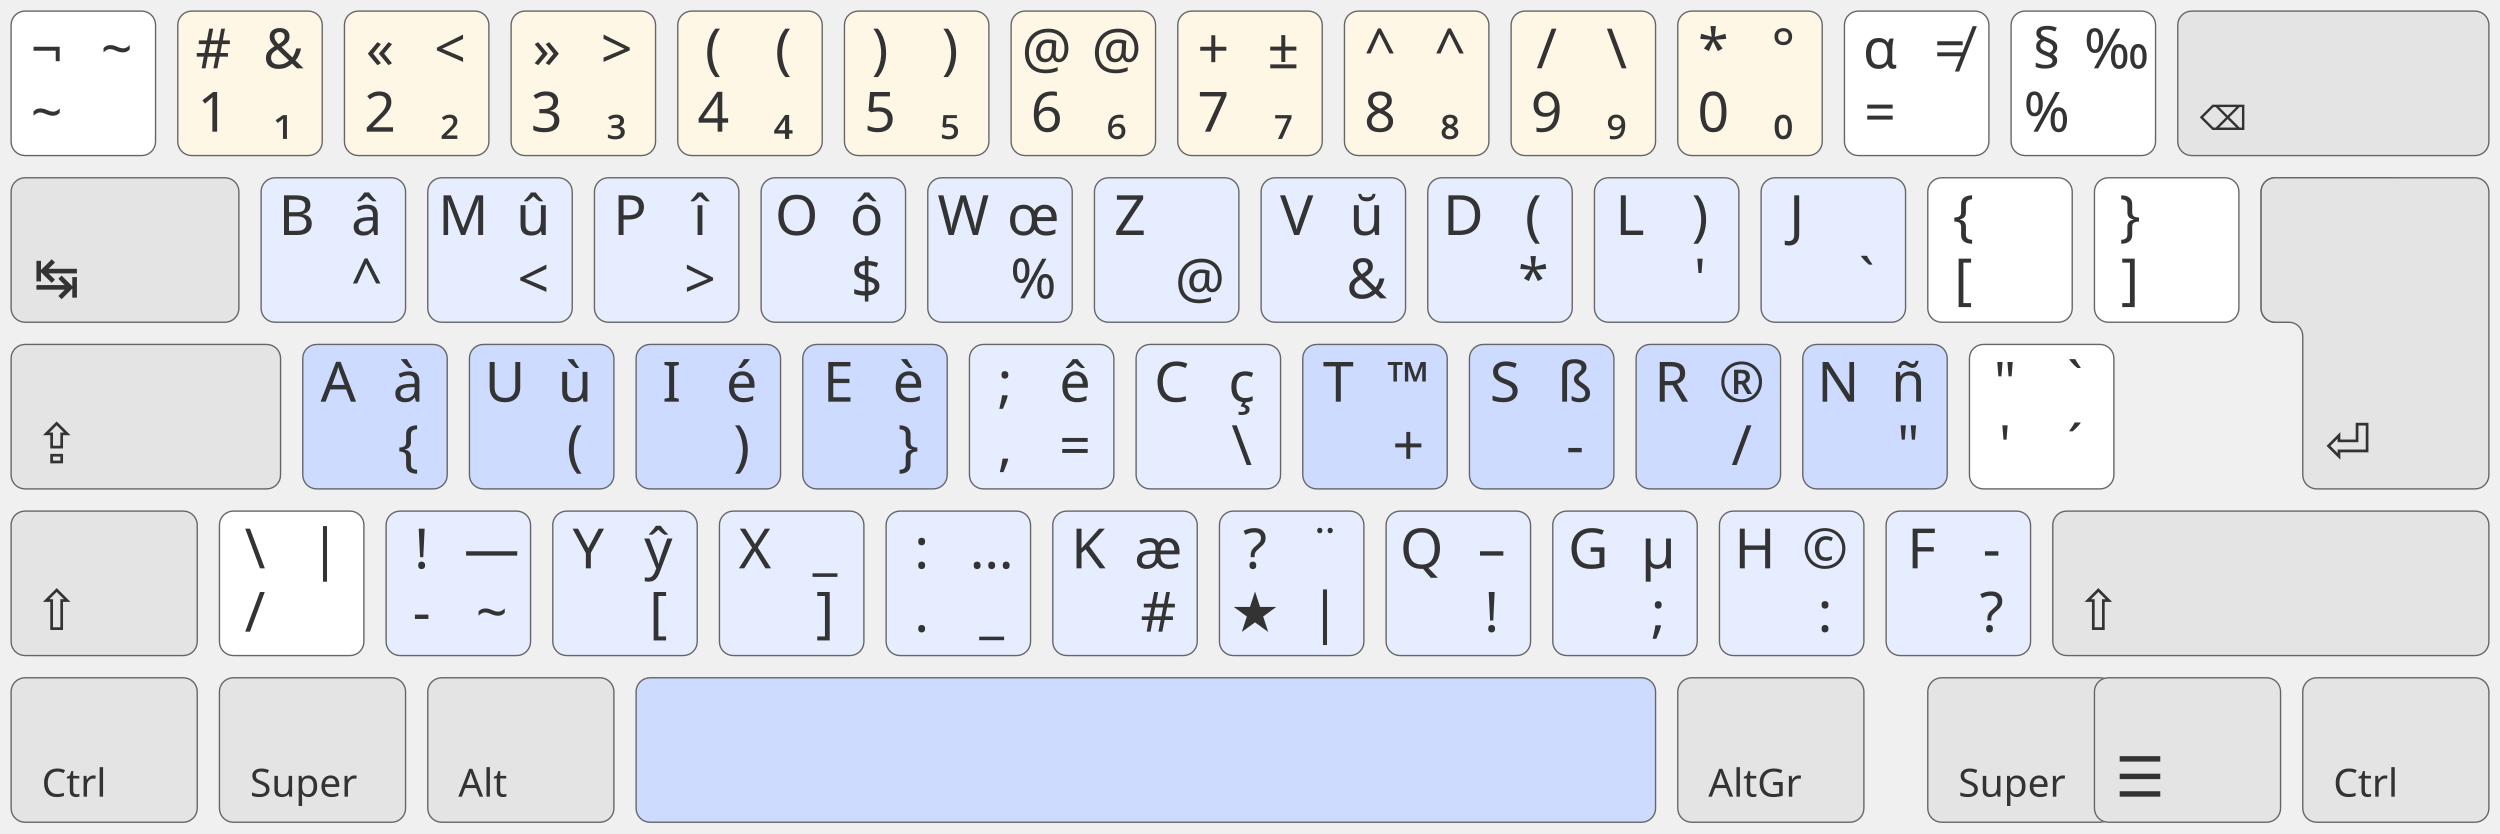
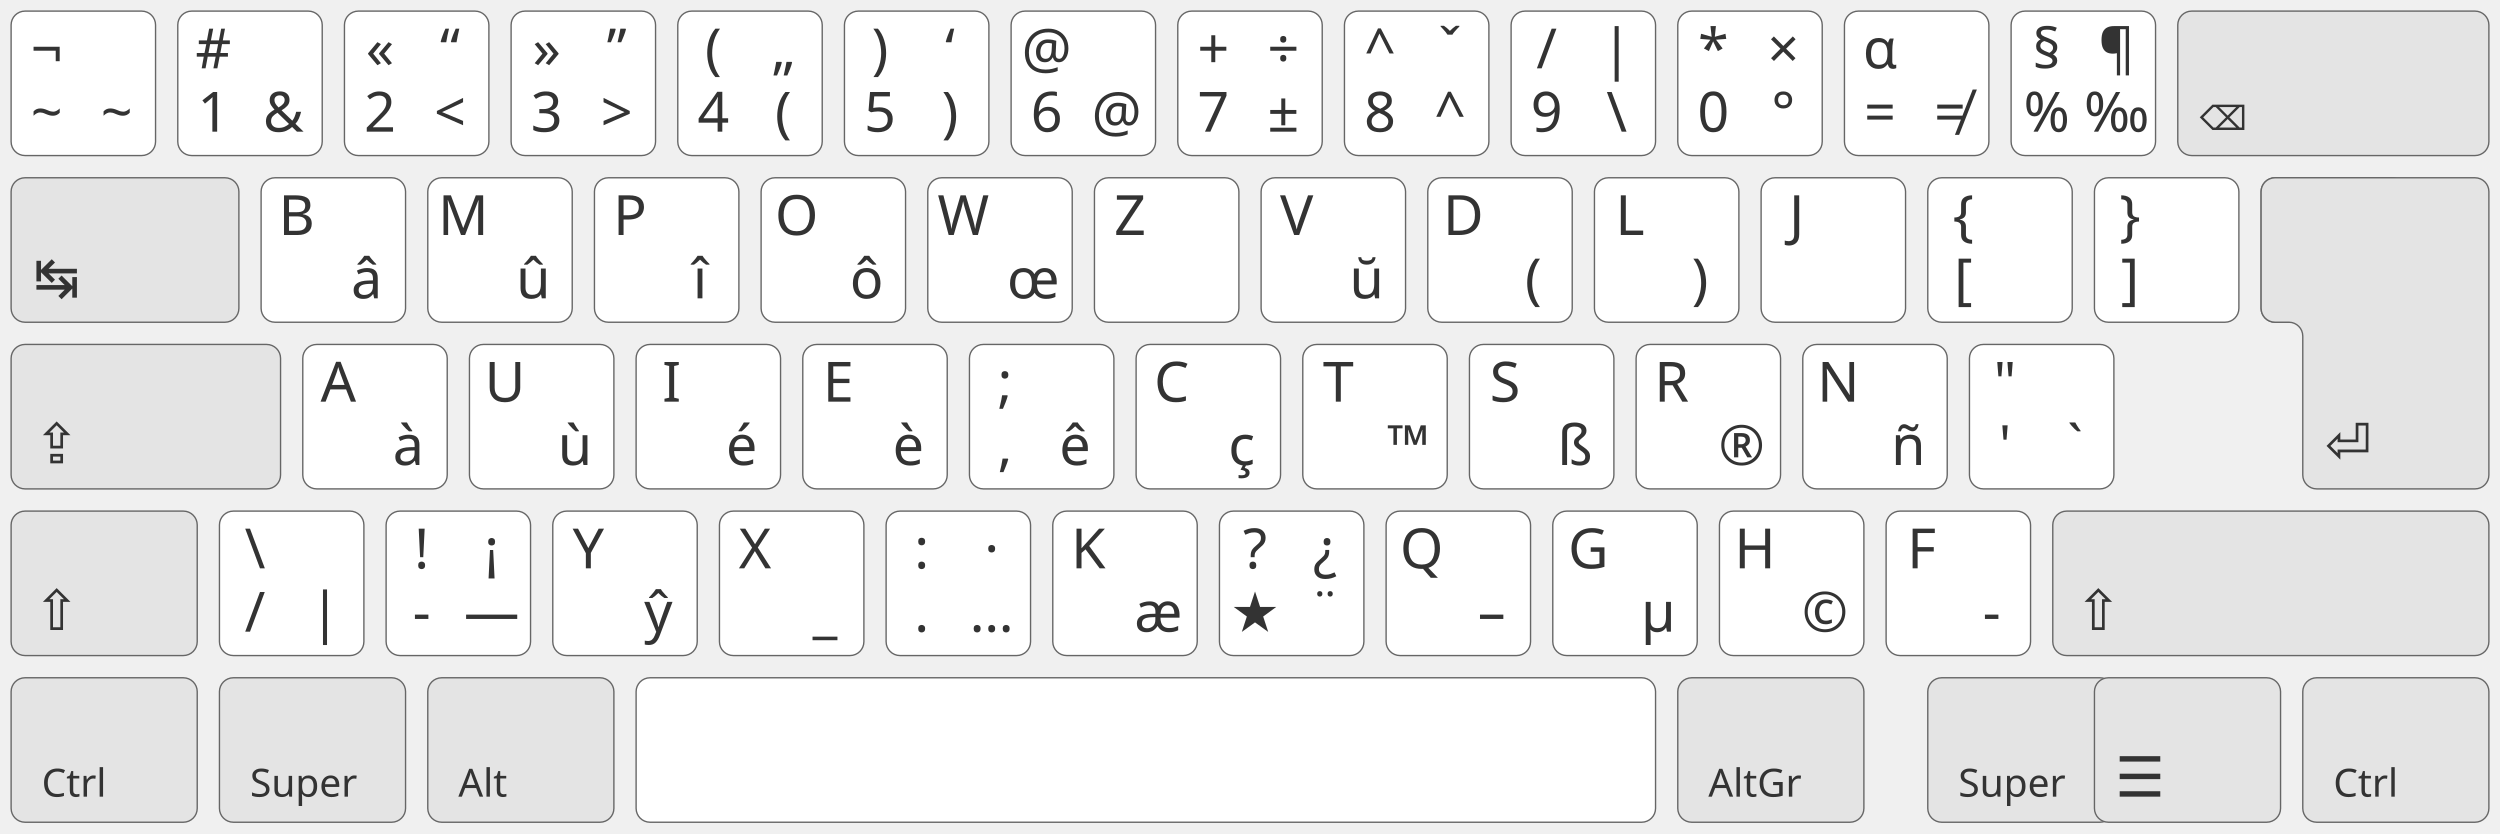
- <svg xmlns="http://www.w3.org/2000/svg" class="iso intlBackslash base mixed" platform="gnu" theme="reach" viewBox="0 0 900 300">
+ <svg xmlns="http://www.w3.org/2000/svg" platform="gnu" viewBox="0 0 900 300" class="iso intlBackslash odk" theme="">
  <style>
    :root { color-scheme: light dark; }

    rect, path {
      stroke: #666;
      stroke-width: .5px;
      fill: #fff;
    }
    .specialKey,
    .specialKey rect,
    .specialKey path {
      fill: #e4e4e4;
    }
    text {
      fill: #333;
      font: normal 20px sans-serif;
      text-align: center;
    }
    #Backspace text {
      font-size: 12px;
    }

    #Escape { display: none; }

    #row_AE { transform: translate(4px, 4px); }
    #row_AD { transform: translate(4px, 64px); }
    #row_AC { transform: translate(4px, 124px); }
    #row_AB { transform: translate(4px, 184px); }
    #row_AA { transform: translate(4px, 244px); }

    /* Backslash + Enter */
    #Enter path.alt,
    #Enter     .iso,
    #Backslash .iso,
    .alt #Enter rect.ansi,
    .iso #Enter rect.ansi,
    .iso #Enter text.ansi,
    .alt #Backslash .ansi,
    .iso #Backslash .ansi { display: none; }
    #Enter text.ansi,
    .alt #Enter     .alt,
    .iso #Enter     .iso,
    .iso #Backslash .iso { display: block; }
    .iso #Backslash { transform: translate(765px, 60px); }
    .alt #Backslash { transform: translate(780px, -60px); }

    /* Backspace + IntlYen */
    #IntlYen, #Backspace .alt,
    .intlYen  #Backspace .ansi { display: none; }
    .intlYen  #Backspace .alt,
    .intlYen  #IntlYen { display: block; }

    /* ShiftLeft + IntlBackslash */
    #IntlBackslash, #ShiftLeft .iso,
    .intlBackslash  #ShiftLeft .ansi { display: none; }
    .intlBackslash  #ShiftLeft .iso,
    .intlBackslash  #IntlBackslash { display: block; }

    /* ShiftRight + IntlRo */
    #IntlRo, #ShiftRight .abnt,
    .intlRo  #ShiftRight .ansi { display: none; }
    .intlRo  #ShiftRight .abnt,
    .intlRo  #IntlRo { display: block; }

    /* Angle Mod */
    .am #KeyZ          { transform: translateX( 74px); }
    .am #KeyX          { transform: translateX(134px); }
    .am #KeyC          { transform: translateX(194px); }
    .am #KeyV          { transform: translateX(254px); }
    .am #KeyB          { transform: translateX(314px); }
    .am #IntlBackslash { transform: translateX(374px); }

    .specialKey   .ergo,
    .specialKey   .ol60,
    .specialKey   .ol50,
    .specialKey   .ol40,
    #Space        .ol60,
    #Space        .ol50,
    #Space        .ol40,
    #Backquote    .ol60,
    #BracketRight .ol60,
    #Equal        .ol60,
    .ergo #CapsLock,
    .ergo #Space      rect,
    .ergo #Backslash  rect,
    .ergo .specialKey rect,
    .ergo .specialKey text { display: none; }
    .ol50 #Escape,
    .ol40 #Escape,
    .ol60 #Space        .ol60,
    .ol50 #Space        .ol50,
    .ol40 #Space        .ol40,
    .ol60 #Backquote    .ol60,
    .ol60 #BracketRight .ol60,
    .ol60 #Backslash    .ol60,
    .ol60 #Equal        .ol60,
    .ol60 .specialKey   .ol60,
    .ol50 .specialKey   .ol50,
    .ol40 .specialKey   .ol40,
    .ergo .specialKey   .ergo { display: block; }

    .ol50 .pinkyKey, .ol50 #ContextMenu,
    .ol40 .pinkyKey, .ol40 #ContextMenu,
    .ol40 #row_AE .numberKey { display: none; }

    .ergo #row_AE       { transform: translate(94px, 4px); }
    .ergo #row_AD       { transform: translate(64px, 64px); }
    .ergo #row_AC       { transform: translate(49px, 124px); }
    .ergo #row_AB       { transform: translate(19px, 184px); }

    .ergo #Tab          { transform: translate(15px, 0px); }
    .ergo #ShiftLeft    { transform: translate(60px, 0px); }
    .ergo #ControlLeft  { transform: translate(75px, 0px); }
    .ergo #MetaLeft     { transform: translate(150px, 0px); }
    .ergo #AltLeft      { transform: translate(240px, 0px); }
    .ergo #Space        { transform: translate(315px, 0px); }
    .ergo #AltRight     { transform: translate(540px, 0px); }
    .ergo #MetaRight    { transform: translate(630px, 0px); }
    .ergo #ControlRight { transform: translate(750px, 0px); }

    .ergo .left         { transform: translate(-15px, 0px); }
    .ergo .right        { transform: translate(15px, 0px); }

    .ol60 .left         { transform: translate(-75px, 0px); }
    .ol60 #ControlRight { transform: translate(810px, 0px); }
    .ol60 #Backquote    { transform: translate(-15px, 0px); }
    .ol60 #ShiftRight   { transform: translate(795px, 0px); }
    .ol60 #ContextMenu  { transform: translate(750px, 0px); }
    .ol60 #Backslash    { transform: translate(690px, 120px); }
    .ol60 #Backspace    { transform: translate(277.5px, 60px); }
    .ol60 #Enter        { transform: translate(322.5px, 60px); }

    .ol50 #Escape       { transform: translate(-15px, 0px); }
    .ol50 #Backspace    { transform: translate(660px, 0px); }
    .ol50 #Enter        { transform: translate(705px, -60px); }

    .ol40 #Escape       { transform: translate(-15px, 120px); }
    .ol40 #Backspace    { transform: translate(660px, 60px); }
    .ol40 #Enter        { transform: translate(705px, 0px); }

    [platform="gnu"].ergo .specialKey .win,
    [platform="gnu"].ergo .specialKey .mac,
    [platform="win"].ergo .specialKey .gnu,
    [platform="win"].ergo .specialKey .mac { display: none; }
    .ergo .specialKey .mac,
    [platform="gnu"].ergo .specialKey .gnu,
    [platform="win"].ergo .specialKey .win { display: block; }

    /* swap Alt/Meta for MacOSX */
    [platform="gnu"].ergo #MetaLeft,
    [platform="win"].ergo #MetaLeft,
                    .ergo #AltLeft   { transform: translate(150px, 0px); }
    [platform="gnu"].ergo #AltLeft,
    [platform="win"].ergo #AltLeft,
                    .ergo #MetaLeft  { transform: translate(240px, 0px); }
    [platform="gnu"].ergo #AltRight,
    [platform="win"].ergo #AltRight,
                    .ergo #MetaRight { transform: translate(570px, 0px); }
    [platform="gnu"].ergo #MetaRight,
    [platform="win"].ergo #MetaRight,
                    .ergo #AltRight  { transform: translate(660px, 0px); }

    #NonConvert, #Convert, #KanaMode,
    #Lang1, #Lang2,
    #Space .jis,
    #Space .ks,
    .ergo #Space .ansi,
    .ol60 #Space .ansi,
    .ks  #Space .ansi,
    .ks  #Space .jis,
    .jis #Space .ansi,
    .jis #Space .ks { display: none; }
    .ks  #Space .ks,
    .jis #NonConvert, .jis #Convert, .jis #KanaMode,
    .ks #Lang1, .ks #Lang2,
    .jis #Space .jis { display: block; }

    #Backquote .jis,
    #CapsLock  .jis,
    .jis #Backquote .ansi,
    .jis #CapsLock  .ansi { display: none; }
    .jis #Backquote .jis,
    .jis #CapsLock .jis { display: block; }

    #Space text,
    #Lang1 text,
    #Lang2 text,
    #Convert text,
    #NonConvert text,
    .jis #CapsLock text { font-size: 14px; }
    #KanaMode text,
    .jis #Backquote text { font-size: 10px; }

    .specialKey .win,
    .specialKey .gnu {
      display: none;
      font-size: 14px;
    }

    /* display MacOSX by default */
    [platform="gnu"] .specialKey .win,
    [platform="gnu"] .specialKey .mac,
    [platform="win"] .specialKey .gnu,
    [platform="win"] .specialKey .mac { display: none; }
    [platform="mac"] .specialKey .mac,
    [platform="gnu"] .specialKey .gnu,
    [platform="win"] .specialKey .win { display: block; }

    /* swap Alt/Meta for MacOSX */
    [platform="gnu"] #MetaLeft,
    [platform="win"] #MetaLeft,  #AltLeft   { transform: translate(75px, 0px); }
    [platform="gnu"] #AltLeft,
    [platform="win"] #AltLeft,   #MetaLeft  { transform: translate(150px, 0px); }
    [platform="gnu"] #AltRight,
    [platform="win"] #AltRight,  #MetaRight { transform: translate(600px, 0px); }
    [platform="gnu"] #MetaRight,
    [platform="win"] #MetaRight, #AltRight  { transform: translate(675px, 0px); }

    /* optional color theme: reach */
    [theme="reach"] .numberKey rect { fill: hsl( 42, 100%, 95%); }
    [theme="reach"] .letterKey rect { fill: hsl(222, 100%, 95%); }
    [theme="reach"] .homeKey   rect { fill: hsl(222, 100%, 90%); }

    /* optional color theme: hints */
    [theme="hints"] [finger="m1"] rect { fill: hsl(  0, 100%, 95%); }
    [theme="hints"] [finger="l2"] rect { fill: hsl( 42, 100%, 85%); }
    [theme="hints"] [finger="r2"] rect { fill: hsl( 61, 100%, 85%); }
    [theme="hints"] [finger="l3"] rect,
    [theme="hints"] [finger="r3"] rect { fill: hsl(136, 100%, 85%); }
    [theme="hints"] [finger="l4"] rect,
    [theme="hints"] [finger="r4"] rect { fill: hsl(200, 100%, 85%); }
    [theme="hints"] [finger="l5"] rect,
    [theme="hints"] [finger="r5"] rect { fill: hsl(230, 100%, 85%); }
    [theme="hints"] .specialKey   rect,
    [theme="hints"] .specialKey   path { fill: #e4e4e4; }
    [theme="hints"] .hint         rect { fill: #a33; }
    [theme="hints"] .press        rect { fill: #335; }
    [theme="hints"] .press        text { fill: #fff; }
    [theme="hints"] .hint text {
      font-weight: bold;
      fill: white;
    }

    /* hide level3-6 by default */
    .level3, .level4, .level5, .level6 { display: none; }

    /* show 1dk */
    .odk .level5,
    .odk .level6 { display: block; }

    /* show 1dk and AltGr */
    .mixed .level3,
    .mixed .level5 { display: block; opacity: 1; }
    .mixed .level5 { transform: translate(0px, -22.8px); }

    /* show AltGr */
    .altgr .level3,
    .altgr .level4 { display: block; opacity: 1; }

    @media (prefers-color-scheme: dark) {
      rect, path { stroke: #777; fill: #444; }
      .specialKey, .specialKey rect, .specialKey path { fill: #333; }
      text { fill: #bbb; }
      .level3, .level4 { fill: #99f; }
      .level5, .level6 { fill: #6d6; }
      .deadKey { fill: #f44; }

      [theme="reach"] .numberKey rect { fill: hsl( 61, 25%, 30%); }
      [theme="reach"] .letterKey rect { fill: hsl(136, 30%, 30%); }
      [theme="reach"] .letterKey rect { fill: hsl(180, 30%, 30%); }
      [theme="reach"] .homeKey   rect { fill: hsl(230, 30%, 30%); }

      [theme="hints"] [finger="m1"] rect { fill: hsl(  0, 25%, 30%); }
      [theme="hints"] [finger="l2"] rect { fill: hsl( 31, 30%, 30%); }
      [theme="hints"] [finger="r2"] rect { fill: hsl( 61, 30%, 30%); }
      [theme="hints"] [finger="l3"] rect,
      [theme="hints"] [finger="r3"] rect { fill: hsl(136, 30%, 30%); }
      [theme="hints"] [finger="l4"] rect,
      [theme="hints"] [finger="r4"] rect { fill: hsl(200, 30%, 30%); }
      [theme="hints"] [finger="l5"] rect,
      [theme="hints"] [finger="r5"] rect { fill: hsl(230, 30%, 30%); }
      [theme="hints"] .specialKey   rect,
      [theme="hints"] .specialKey   path { fill: #333; }
      [theme="hints"] .hint         rect { fill: #a33; }
      [theme="hints"] .press        rect { fill: #335; }
      [theme="hints"] .press        text { fill: #fff; }
      [theme="hints"] .hint text {
        font-weight: bold;
        fill: white;
      }
    }
  </style>
  <g id="row_AE">
    <g class="left">
      <g class="specialKey" finger="l5" id="Escape">
        <rect width="67" height="52" class="ergo" rx="5" ry="5" />
        <text x="16.4" y="42.8" class="ergo" text-anchor="middle">⎋</text>
      </g>
      <g class="pinkyKey" finger="l5" id="Backquote">
        <rect width="52" height="52" rx="5" ry="5" class="specialKey jis" />
        <rect width="52" height="52" rx="5" ry="5" class="ansi alt iso ergo" />
        <rect width="67" height="52" rx="5" ry="5" class="ol60" />
        <text x="26" y="20" class="jis" text-anchor="middle">半角</text>
        <text x="26" y="32" class="jis" text-anchor="middle">全角</text>
        <text x="26" y="44" class="jis" text-anchor="middle">漢字</text>
        <g class="ansi key" text-anchor="middle">
          <text x="12.8" y="43.4" class="level1">~</text>
          <text x="12.8" y="20.6" class="level2">¬</text>
          <text x="38.0" y="43.4" class="level3" />
          <text x="38.0" y="20.6" class="level4" />
          <text x="38.0" y="43.4" class="level5 deadKey">~</text>
          <text x="38.0" y="20.6" class="level6" />
        </g>
      </g>
      <g class="numberKey" finger="l5" id="Digit1" transform="translate(60)">
        <rect width="52" height="52" rx="5" ry="5" />
        <g class="key" text-anchor="middle">
          <text x="12.8" y="43.4" class="level1">1</text>
          <text x="12.8" y="20.6" class="level2">#</text>
          <text x="38.0" y="43.4" class="level3">₁</text>
          <text x="38.0" y="20.6" class="level4">¹</text>
          <text x="38.0" y="43.4" class="level5">&amp;</text>
          <text x="38.0" y="20.6" class="level6" />
        </g>
      </g>
      <g class="numberKey" finger="l4" id="Digit2" transform="translate(120)">
        <rect width="52" height="52" rx="5" ry="5" />
        <g class="key" text-anchor="middle">
          <text x="12.8" y="43.4" class="level1">2</text>
          <text x="12.8" y="20.6" class="level2">«</text>
          <text x="38.0" y="43.4" class="level3">₂</text>
          <text x="38.0" y="20.6" class="level4">²</text>
          <text x="38.0" y="43.4" class="level5">&lt;</text>
          <text x="38.0" y="20.6" class="level6">“</text>
        </g>
      </g>
      <g class="numberKey" finger="l3" id="Digit3" transform="translate(180)">
        <rect width="52" height="52" rx="5" ry="5" />
        <g class="key" text-anchor="middle">
          <text x="12.8" y="43.4" class="level1">3</text>
          <text x="12.8" y="20.6" class="level2">»</text>
          <text x="38.0" y="43.4" class="level3">₃</text>
          <text x="38.0" y="20.6" class="level4">³</text>
          <text x="38.0" y="43.4" class="level5">&gt;</text>
          <text x="38.0" y="20.6" class="level6">”</text>
        </g>
      </g>
      <g class="numberKey" finger="l2" id="Digit4" transform="translate(240)">
        <rect width="52" height="52" rx="5" ry="5" />
        <g class="key" text-anchor="middle">
          <text x="12.8" y="43.4" class="level1">4</text>
          <text x="12.8" y="20.6" class="level2">(</text>
          <text x="38.0" y="43.4" class="level3">₄</text>
          <text x="38.0" y="20.6" class="level4">⁴</text>
          <text x="38.0" y="43.4" class="level5">(</text>
          <text x="38.0" y="20.6" class="level6">„</text>
        </g>
      </g>
      <g class="numberKey" finger="l2" id="Digit5" transform="translate(300)">
        <rect width="52" height="52" rx="5" ry="5" />
        <g class="key" text-anchor="middle">
          <text x="12.8" y="43.4" class="level1">5</text>
          <text x="12.8" y="20.6" class="level2">)</text>
          <text x="38.0" y="43.4" class="level3">₅</text>
          <text x="38.0" y="20.6" class="level4">⁵</text>
          <text x="38.0" y="43.4" class="level5">)</text>
          <text x="38.0" y="20.6" class="level6">‘</text>
        </g>
      </g>
    </g>
    <g class="right">
      <g class="numberKey" finger="r2" id="Digit6" transform="translate(360)">
        <rect width="52" height="52" rx="5" ry="5" />
        <g class="key" text-anchor="middle">
          <text x="12.8" y="43.4" class="level1">6</text>
          <text x="12.8" y="20.6" class="level2">@</text>
          <text x="38.0" y="43.4" class="level3">₆</text>
          <text x="38.0" y="20.6" class="level4">⁶</text>
          <text x="38.0" y="43.4" class="level5">@</text>
          <text x="38.0" y="20.6" class="level6" />
        </g>
      </g>
      <g class="numberKey" finger="r2" id="Digit7" transform="translate(420)">
        <rect width="52" height="52" rx="5" ry="5" />
        <g class="key" text-anchor="middle">
          <text x="12.8" y="43.4" class="level1">7</text>
          <text x="12.8" y="20.6" class="level2">+</text>
          <text x="38.0" y="43.4" class="level3">₇</text>
          <text x="38.0" y="20.6" class="level4">⁷</text>
          <text x="38.0" y="43.4" class="level5">±</text>
          <text x="38.0" y="20.6" class="level6">÷</text>
        </g>
      </g>
      <g class="numberKey" finger="r3" id="Digit8" transform="translate(480)">
        <rect width="52" height="52" rx="5" ry="5" />
        <g class="key" text-anchor="middle">
          <text x="12.8" y="43.4" class="level1">8</text>
          <text x="12.8" y="20.6" class="level2">^</text>
          <text x="38.0" y="43.4" class="level3">₈</text>
          <text x="38.0" y="20.6" class="level4">⁸</text>
          <text x="38.0" y="43.4" class="level5 deadKey">^</text>
          <text x="38.0" y="20.6" class="level6 deadKey">ˇ</text>
        </g>
      </g>
      <g class="numberKey" finger="r4" id="Digit9" transform="translate(540)">
        <rect width="52" height="52" rx="5" ry="5" />
        <g class="key" text-anchor="middle">
          <text x="12.8" y="43.4" class="level1">9</text>
          <text x="12.8" y="20.6" class="level2">/</text>
          <text x="38.0" y="43.4" class="level3">₉</text>
          <text x="38.0" y="20.6" class="level4">⁹</text>
          <text x="38.0" y="43.4" class="level5">\</text>
          <text x="38.0" y="20.6" class="level6">|</text>
        </g>
      </g>
      <g class="numberKey" finger="r5" id="Digit0" transform="translate(600)">
        <rect width="52" height="52" rx="5" ry="5" />
        <g class="key" text-anchor="middle">
          <text x="12.8" y="43.4" class="level1">0</text>
          <text x="12.8" y="20.6" class="level2">*</text>
          <text x="38.0" y="43.4" class="level3">₀</text>
          <text x="38.0" y="20.6" class="level4">⁰</text>
          <text x="38.0" y="43.4" class="level5">°</text>
          <text x="38.0" y="20.6" class="level6">×</text>
        </g>
      </g>
      <g class="pinkyKey" finger="r5" id="Minus" transform="translate(660)">
        <rect width="52" height="52" rx="5" ry="5" />
        <g class="key" text-anchor="middle">
          <text x="12.8" y="43.4" class="level1">=</text>
          <text x="12.8" y="20.6" class="level2 deadKey">α</text>
          <text x="38.0" y="43.4" class="level3" />
          <text x="38.0" y="20.6" class="level4" />
          <text x="38.0" y="43.4" class="level5">≠</text>
          <text x="38.0" y="20.6" class="level6" />
        </g>
      </g>
      <g class="pinkyKey" finger="r5" id="Equal" transform="translate(720)">
        <rect width="52" height="52" rx="5" ry="5" />
        <rect width="67" height="52" rx="5" ry="5" class="ol60" />
        <g class="key" text-anchor="middle">
          <text x="12.8" y="43.4" class="level1">%</text>
          <text x="12.8" y="20.6" class="level2">§</text>
          <text x="38.0" y="43.4" class="level3" />
          <text x="38.0" y="20.6" class="level4" />
          <text x="38.0" y="43.4" class="level5">‰</text>
          <text x="38.0" y="20.6" class="level6">¶</text>
        </g>
      </g>
      <g class="pinkyKey" finger="r5" id="IntlYen" transform="translate(780)">
        <rect width="52" height="52" rx="5" ry="5" />
        <g class="key" text-anchor="middle">
          <text x="12.8" y="43.4" class="level1" />
          <text x="12.8" y="20.6" class="level2" />
          <text x="38.0" y="43.4" class="level3" />
          <text x="38.0" y="20.6" class="level4" />
          <text x="38.0" y="43.4" class="level5" />
          <text x="38.0" y="20.6" class="level6" />
        </g>
      </g>
      <g class="specialKey" finger="r5" id="Backspace" transform="translate(780)">
        <rect width="112" height="52" rx="5" ry="5" class="ansi" />
        <rect width="67" height="112" rx="5" ry="5" class="ol60" y="-60" />
        <rect width="67" height="52" rx="5" ry="5" class="ol40 ol50" />
        <rect width="52" height="52" rx="5" ry="5" class="alt" x="60" />
        <text x="16.4" y="42.8" class="ansi" text-anchor="middle">⌫</text>
        <text x="16.4" y="42.8" class="ergo" text-anchor="middle">⌫</text>
        <text x="16.4" y="42.8" class="alt" text-anchor="middle" transform="translate(60)">⌫</text>
      </g>
    </g>
  </g>
  <g id="row_AD">
    <g class="left">
      <g class="specialKey" finger="l5" id="Tab">
        <rect width="82" height="52" rx="5" ry="5" />
        <rect width="67" height="52" class="ergo" rx="5" ry="5" />
        <text x="16.4" y="42.8" text-anchor="middle">↹</text>
        <text x="16.4" y="42.8" text-anchor="middle" class="ergo">↹</text>
      </g>
      <g class="letterKey" finger="l5" id="KeyQ" transform="translate(90)">
        <rect width="52" height="52" rx="5" ry="5" />
        <g class="key" text-anchor="middle">
          <text x="12.8" y="43.4" class="level1" />
          <text x="12.8" y="20.6" class="level2">B</text>
          <text x="38.0" y="43.4" class="level3">^</text>
          <text x="38.0" y="20.6" class="level4 deadKey">^</text>
          <text x="38.0" y="43.4" class="level5">â</text>
          <text x="38.0" y="20.6" class="level6" />
        </g>
      </g>
      <g class="letterKey" finger="l4" id="KeyW" transform="translate(150)">
        <rect width="52" height="52" rx="5" ry="5" />
        <g class="key" text-anchor="middle">
          <text x="12.8" y="43.4" class="level1" />
          <text x="12.8" y="20.6" class="level2">M</text>
          <text x="38.0" y="43.4" class="level3">&lt;</text>
          <text x="38.0" y="20.6" class="level4" />
          <text x="38.0" y="43.4" class="level5">û</text>
          <text x="38.0" y="20.6" class="level6" />
        </g>
      </g>
      <g class="letterKey" finger="l3" id="KeyE" transform="translate(210)">
        <rect width="52" height="52" rx="5" ry="5" />
        <g class="key" text-anchor="middle">
          <text x="12.8" y="43.4" class="level1" />
          <text x="12.8" y="20.6" class="level2">P</text>
          <text x="38.0" y="43.4" class="level3">&gt;</text>
          <text x="38.0" y="20.6" class="level4" />
          <text x="38.0" y="43.4" class="level5">î</text>
          <text x="38.0" y="20.6" class="level6" />
        </g>
      </g>
      <g class="letterKey" finger="l2" id="KeyR" transform="translate(270)">
        <rect width="52" height="52" rx="5" ry="5" />
        <g class="key" text-anchor="middle">
          <text x="12.8" y="43.4" class="level1" />
          <text x="12.8" y="20.6" class="level2">O</text>
          <text x="38.0" y="43.4" class="level3">$</text>
          <text x="38.0" y="20.6" class="level4 deadKey">¤</text>
          <text x="38.0" y="43.4" class="level5">ô</text>
          <text x="38.0" y="20.6" class="level6" />
        </g>
      </g>
      <g class="letterKey" finger="l2" id="KeyT" transform="translate(330)">
        <rect width="52" height="52" rx="5" ry="5" />
        <g class="key" text-anchor="middle">
          <text x="12.8" y="43.4" class="level1" />
          <text x="12.8" y="20.6" class="level2">W</text>
          <text x="38.0" y="43.4" class="level3">%</text>
          <text x="38.0" y="20.6" class="level4">‰</text>
          <text x="38.0" y="43.4" class="level5">œ</text>
          <text x="38.0" y="20.6" class="level6" />
        </g>
      </g>
    </g>
    <g class="right">
      <g class="letterKey" finger="r2" id="KeyY" transform="translate(390)">
        <rect width="52" height="52" rx="5" ry="5" />
        <g class="key" text-anchor="middle">
          <text x="12.8" y="43.4" class="level1" />
          <text x="12.8" y="20.6" class="level2">Z</text>
          <text x="38.0" y="43.4" class="level3">@</text>
          <text x="38.0" y="20.6" class="level4 deadKey">˚</text>
          <text x="38.0" y="43.4" class="level5" />
          <text x="38.0" y="20.6" class="level6" />
        </g>
      </g>
      <g class="letterKey" finger="r2" id="KeyU" transform="translate(450)">
        <rect width="52" height="52" rx="5" ry="5" />
        <g class="key" text-anchor="middle">
          <text x="12.8" y="43.4" class="level1" />
          <text x="12.8" y="20.6" class="level2">V</text>
          <text x="38.0" y="43.4" class="level3">&amp;</text>
          <text x="38.0" y="20.6" class="level4" />
          <text x="38.0" y="43.4" class="level5">ŭ</text>
          <text x="38.0" y="20.6" class="level6" />
        </g>
      </g>
      <g class="letterKey" finger="r3" id="KeyI" transform="translate(510)">
        <rect width="52" height="52" rx="5" ry="5" />
        <g class="key" text-anchor="middle">
          <text x="12.8" y="43.4" class="level1" />
          <text x="12.8" y="20.6" class="level2">D</text>
          <text x="38.0" y="43.4" class="level3">*</text>
          <text x="38.0" y="20.6" class="level4">×</text>
          <text x="38.0" y="43.4" class="level5">(</text>
          <text x="38.0" y="20.6" class="level6" />
        </g>
      </g>
      <g class="letterKey" finger="r4" id="KeyO" transform="translate(570)">
        <rect width="52" height="52" rx="5" ry="5" />
        <g class="key" text-anchor="middle">
          <text x="12.8" y="43.4" class="level1" />
          <text x="12.8" y="20.6" class="level2">L</text>
          <text x="38.0" y="43.4" class="level3">'</text>
          <text x="38.0" y="20.6" class="level4 deadKey">´</text>
          <text x="38.0" y="43.4" class="level5">)</text>
          <text x="38.0" y="20.6" class="level6" />
        </g>
      </g>
      <g class="letterKey" finger="r5" id="KeyP" transform="translate(630)">
        <rect width="52" height="52" rx="5" ry="5" />
        <g class="key" text-anchor="middle">
          <text x="12.8" y="43.4" class="level1" />
          <text x="12.8" y="20.6" class="level2">J</text>
          <text x="38.0" y="43.4" class="level3">`</text>
          <text x="38.0" y="20.6" class="level4 deadKey">`</text>
          <text x="38.0" y="43.4" class="level5" />
          <text x="38.0" y="20.6" class="level6" />
        </g>
      </g>
      <g class="pinkyKey" finger="r5" id="BracketLeft" transform="translate(690)">
        <rect width="52" height="52" rx="5" ry="5" />
        <g class="key" text-anchor="middle">
          <text x="12.8" y="43.4" class="level1">[</text>
          <text x="12.8" y="20.6" class="level2">{</text>
          <text x="38.0" y="43.4" class="level3" />
          <text x="38.0" y="20.6" class="level4" />
          <text x="38.0" y="43.4" class="level5" />
          <text x="38.0" y="20.6" class="level6" />
        </g>
      </g>
      <g class="pinkyKey" finger="r5" id="BracketRight" transform="translate(750)">
        <rect width="52" height="52" rx="5" ry="5" />
        <rect width="67" height="52" rx="5" ry="5" class="ol60" />
        <g class="key" text-anchor="middle">
          <text x="12.8" y="43.4" class="level1">]</text>
          <text x="12.8" y="20.6" class="level2">}</text>
          <text x="38.0" y="43.4" class="level3" />
          <text x="38.0" y="20.6" class="level4" />
          <text x="38.0" y="43.4" class="level5" />
          <text x="38.0" y="20.6" class="level6" />
        </g>
      </g>
      <g class="pinkyKey" finger="r5" id="Backslash" transform="translate(810)">
        <rect width="82" height="52" rx="5" ry="5" class="ansi" />
        <rect width="52" height="52" rx="5" ry="5" class="iso ol60" />
        <g class="key" text-anchor="middle">
          <text x="12.8" y="43.4" class="level1">$</text>
          <text x="12.8" y="20.6" class="level2">€</text>
          <text x="38.0" y="43.4" class="level3" />
          <text x="38.0" y="20.6" class="level4" />
          <text x="38.0" y="43.4" class="level5">¢</text>
          <text x="38.0" y="20.6" class="level6 deadKey">¤</text>
        </g>
      </g>
    </g>
  </g>
  <g id="row_AC">
    <g class="left">
      <g class="specialKey" finger="l5" id="CapsLock">
        <rect width="97" height="52" rx="5" ry="5" />
        <text x="16.4" y="42.8" text-anchor="middle" class="ansi">⇪</text>
        <text x="23.0" y="42.8" text-anchor="middle" class="jis">英数</text>
      </g>
      <g class="letterKey homeKey" finger="l5" id="KeyA" transform="translate(105)">
        <rect width="52" height="52" rx="5" ry="5" />
        <g class="key" text-anchor="middle">
          <text x="12.8" y="43.4" class="level1" />
          <text x="12.8" y="20.6" class="level2">A</text>
          <text x="38.0" y="43.4" class="level3">{</text>
          <text x="38.0" y="20.6" class="level4 deadKey">ˇ</text>
          <text x="38.0" y="43.4" class="level5">à</text>
          <text x="38.0" y="20.6" class="level6" />
        </g>
      </g>
      <g class="letterKey homeKey" finger="l4" id="KeyS" transform="translate(165)">
        <rect width="52" height="52" rx="5" ry="5" />
        <g class="key" text-anchor="middle">
          <text x="12.8" y="43.4" class="level1" />
          <text x="12.8" y="20.6" class="level2">U</text>
          <text x="38.0" y="43.4" class="level3">(</text>
          <text x="38.0" y="20.6" class="level4" />
          <text x="38.0" y="43.4" class="level5">ù</text>
          <text x="38.0" y="20.6" class="level6" />
        </g>
      </g>
      <g class="letterKey homeKey" finger="l3" id="KeyD" transform="translate(225)">
        <rect width="52" height="52" rx="5" ry="5" />
        <g class="key" text-anchor="middle">
          <text x="12.8" y="43.4" class="level1" />
          <text x="12.8" y="20.6" class="level2">I</text>
          <text x="38.0" y="43.4" class="level3">)</text>
          <text x="38.0" y="20.6" class="level4" />
          <text x="38.0" y="43.4" class="level5">é</text>
          <text x="38.0" y="20.6" class="level6" />
        </g>
      </g>
      <g class="letterKey homeKey" finger="l2" id="KeyF" transform="translate(285)">
        <rect width="52" height="52" rx="5" ry="5" />
        <g class="key" text-anchor="middle">
          <text x="12.8" y="43.4" class="level1" />
          <text x="12.8" y="20.6" class="level2">E</text>
          <text x="38.0" y="43.4" class="level3">}</text>
          <text x="38.0" y="20.6" class="level4 deadKey">˙</text>
          <text x="38.0" y="43.4" class="level5">è</text>
          <text x="38.0" y="20.6" class="level6" />
        </g>
      </g>
      <g class="letterKey" finger="l2" id="KeyG" transform="translate(345)">
        <rect width="52" height="52" rx="5" ry="5" />
        <g class="key" text-anchor="middle">
          <text x="12.8" y="43.4" class="level1">,</text>
          <text x="12.8" y="20.6" class="level2">;</text>
          <text x="38.0" y="43.4" class="level3">=</text>
          <text x="38.0" y="20.6" class="level4">≠</text>
          <text x="38.0" y="43.4" class="level5">ê</text>
          <text x="38.0" y="20.6" class="level6" />
        </g>
      </g>
    </g>
    <g class="right">
      <g class="letterKey" finger="r2" id="KeyH" transform="translate(405)">
        <rect width="52" height="52" rx="5" ry="5" />
        <g class="key" text-anchor="middle">
          <text x="12.8" y="43.4" class="level1" />
          <text x="12.8" y="20.6" class="level2">C</text>
          <text x="38.0" y="43.4" class="level3">\</text>
          <text x="38.0" y="20.6" class="level4 deadKey">/</text>
          <text x="38.0" y="43.4" class="level5">ç</text>
          <text x="38.0" y="20.6" class="level6" />
        </g>
      </g>
      <g class="letterKey homeKey" finger="r2" id="KeyJ" transform="translate(465)">
        <rect width="52" height="52" rx="5" ry="5" />
        <g class="key" text-anchor="middle">
          <text x="12.8" y="43.4" class="level1" />
          <text x="12.8" y="20.6" class="level2">T</text>
          <text x="38.0" y="43.4" class="level3">+</text>
          <text x="38.0" y="20.6" class="level4">±</text>
          <text x="38.0" y="43.4" class="level5">™</text>
          <text x="38.0" y="20.6" class="level6" />
        </g>
      </g>
      <g class="letterKey homeKey" finger="r3" id="KeyK" transform="translate(525)">
        <rect width="52" height="52" rx="5" ry="5" />
        <g class="key" text-anchor="middle">
          <text x="12.8" y="43.4" class="level1" />
          <text x="12.8" y="20.6" class="level2">S</text>
          <text x="38.0" y="43.4" class="level3">-</text>
          <text x="38.0" y="20.6" class="level4 deadKey">¯</text>
          <text x="38.0" y="43.4" class="level5">ß</text>
          <text x="38.0" y="20.6" class="level6" />
        </g>
      </g>
      <g class="letterKey homeKey" finger="r4" id="KeyL" transform="translate(585)">
        <rect width="52" height="52" rx="5" ry="5" />
        <g class="key" text-anchor="middle">
          <text x="12.8" y="43.4" class="level1" />
          <text x="12.8" y="20.6" class="level2">R</text>
          <text x="38.0" y="43.4" class="level3">/</text>
          <text x="38.0" y="20.6" class="level4">÷</text>
          <text x="38.0" y="43.4" class="level5">®</text>
          <text x="38.0" y="20.6" class="level6" />
        </g>
      </g>
      <g class="letterKey homeKey" finger="r5" id="Semicolon" transform="translate(645)">
        <rect width="52" height="52" rx="5" ry="5" />
        <g class="key" text-anchor="middle">
          <text x="12.8" y="43.4" class="level1" />
          <text x="12.8" y="20.6" class="level2">N</text>
          <text x="38.0" y="43.4" class="level3">"</text>
          <text x="38.0" y="20.6" class="level4 deadKey">”</text>
          <text x="38.0" y="43.4" class="level5">ñ</text>
          <text x="38.0" y="20.6" class="level6" />
        </g>
      </g>
      <g class="pinkyKey" finger="r5" id="Quote" transform="translate(705)">
        <rect width="52" height="52" rx="5" ry="5" />
        <g class="key" text-anchor="middle">
          <text x="12.8" y="43.4" class="level1">'</text>
          <text x="12.8" y="20.6" class="level2">"</text>
          <text x="38.0" y="43.4" class="level3 deadKey">´</text>
          <text x="38.0" y="20.6" class="level4" />
          <text x="38.0" y="43.4" class="level5">`</text>
          <text x="38.0" y="20.6" class="level6" />
        </g>
      </g>
      <g class="specialKey" finger="r5" id="Enter" transform="translate(765)">
        <path class="alt" d="M50-60h72a5 5 0 0 1 5 5V47a5 5 0 0 1-5 5H5a5 5 0 0 1-5-5V5a5 5 0 0 1 5-5h35a5 5 1 0 0 5-5v-50a5 5 0 0 1 5-5z" />
        <path class="iso" d="M50-60h72a5 5 0 0 1 5 5V47a5 5 0 0 1-5 5H65a5 5 0 0 1-5-5V-3a5 5 1 0 0-5-5h-5a5 5 0 0 1-5-5v-42a5 5 0 0 1 5-5z" />
        <rect width="127" height="52" rx="5" ry="5" class="ansi" />
        <rect width="67" height="112" rx="5" ry="5" class="ol60" y="-60" />
        <rect width="67" height="52" rx="5" ry="5" class="ol40 ol50" />
        <text x="16.4" y="42.8" text-anchor="middle" class="ansi alt ergo">⏎</text>
        <text x="16.4" y="42.8" text-anchor="middle" class="iso" transform="translate(60)">⏎</text>
      </g>
    </g>
  </g>
  <g id="row_AB">
    <g class="left">
      <g class="specialKey" finger="l5" id="ShiftLeft">
        <rect width="127" height="52" rx="5" ry="5" class="ansi alt" />
        <rect width="67" height="52" rx="5" ry="5" class="iso" />
        <rect width="67" height="112" rx="5" ry="5" class="ol50 ol60" y="-60" />
        <rect width="67" height="52" rx="5" ry="5" class="ol40" />
        <text x="16.4" y="42.8" text-anchor="middle">⇧</text>
        <text x="16.4" y="42.8" text-anchor="middle" class="ergo">⇧</text>
      </g>
      <g class="pinkyKey" finger="l5" id="IntlBackslash" transform="translate(75)">
        <rect width="52" height="52" rx="5" ry="5" />
        <g class="key" text-anchor="middle">
          <text x="12.8" y="43.4" class="level1">/</text>
          <text x="12.8" y="20.6" class="level2">\</text>
          <text x="38.0" y="43.4" class="level3" />
          <text x="38.0" y="20.6" class="level4" />
          <text x="38.0" y="43.4" class="level5">|</text>
          <text x="38.0" y="20.6" class="level6" />
        </g>
      </g>
      <g class="letterKey" finger="l5" id="KeyZ" transform="translate(135)">
        <rect width="52" height="52" rx="5" ry="5" />
        <g class="key" text-anchor="middle">
          <text x="12.8" y="43.4" class="level1">-</text>
          <text x="12.8" y="20.6" class="level2">!</text>
          <text x="38.0" y="43.4" class="level3">~</text>
          <text x="38.0" y="20.6" class="level4 deadKey">~</text>
          <text x="38.0" y="43.4" class="level5">—</text>
          <text x="38.0" y="20.6" class="level6">¡</text>
        </g>
      </g>
      <g class="letterKey" finger="l4" id="KeyX" transform="translate(195)">
        <rect width="52" height="52" rx="5" ry="5" />
        <g class="key" text-anchor="middle">
          <text x="12.8" y="43.4" class="level1" />
          <text x="12.8" y="20.6" class="level2">Y</text>
          <text x="38.0" y="43.4" class="level3">[</text>
          <text x="38.0" y="20.6" class="level4 deadKey">,</text>
          <text x="38.0" y="43.4" class="level5">ŷ</text>
          <text x="38.0" y="20.6" class="level6" />
        </g>
      </g>
      <g class="letterKey" finger="l3" id="KeyC" transform="translate(255)">
        <rect width="52" height="52" rx="5" ry="5" />
        <g class="key" text-anchor="middle">
          <text x="12.8" y="43.4" class="level1" />
          <text x="12.8" y="20.6" class="level2">X</text>
          <text x="38.0" y="43.4" class="level3">]</text>
          <text x="38.0" y="20.6" class="level4 deadKey">˛</text>
          <text x="38.0" y="43.4" class="level5">_</text>
          <text x="38.0" y="20.6" class="level6" />
        </g>
      </g>
      <g class="letterKey" finger="l2" id="KeyV" transform="translate(315)">
        <rect width="52" height="52" rx="5" ry="5" />
        <g class="key" text-anchor="middle">
          <text x="12.8" y="43.4" class="level1">.</text>
          <text x="12.8" y="20.6" class="level2">:</text>
          <text x="38.0" y="43.4" class="level3">_</text>
          <text x="38.0" y="20.6" class="level4">–</text>
          <text x="38.0" y="43.4" class="level5">…</text>
          <text x="38.0" y="20.6" class="level6">·</text>
        </g>
      </g>
      <g class="letterKey" finger="l2" id="KeyB" transform="translate(375)">
        <rect width="52" height="52" rx="5" ry="5" />
        <g class="key" text-anchor="middle">
          <text x="12.8" y="43.4" class="level1" />
          <text x="12.8" y="20.6" class="level2">K</text>
          <text x="38.0" y="43.4" class="level3">#</text>
          <text x="38.0" y="20.6" class="level4" />
          <text x="38.0" y="43.4" class="level5">æ</text>
          <text x="38.0" y="20.6" class="level6" />
        </g>
      </g>
    </g>
    <g class="right">
      <g class="letterKey" finger="r2" id="KeyN" transform="translate(435)">
        <rect width="52" height="52" rx="5" ry="5" />
        <g class="key" text-anchor="middle">
          <text x="12.8" y="43.4" class="level1 deadKey">★</text>
          <text x="12.8" y="20.6" class="level2">?</text>
          <text x="38.0" y="43.4" class="level3">|</text>
          <text x="38.0" y="20.6" class="level4" />
          <text x="38.0" y="43.4" class="level5 deadKey">¨</text>
          <text x="38.0" y="20.6" class="level6">¿</text>
        </g>
      </g>
      <g class="letterKey" finger="r2" id="KeyM" transform="translate(495)">
        <rect width="52" height="52" rx="5" ry="5" />
        <g class="key" text-anchor="middle">
          <text x="12.8" y="43.4" class="level1" />
          <text x="12.8" y="20.6" class="level2">Q</text>
          <text x="38.0" y="43.4" class="level3">!</text>
          <text x="38.0" y="20.6" class="level4">¬</text>
          <text x="38.0" y="43.4" class="level5">–</text>
          <text x="38.0" y="20.6" class="level6" />
        </g>
      </g>
      <g class="letterKey" finger="r3" id="Comma" transform="translate(555)">
        <rect width="52" height="52" rx="5" ry="5" />
        <g class="key" text-anchor="middle">
          <text x="12.8" y="43.4" class="level1" />
          <text x="12.8" y="20.6" class="level2">G</text>
          <text x="38.0" y="43.4" class="level3">;</text>
          <text x="38.0" y="20.6" class="level4 deadKey">¸</text>
          <text x="38.0" y="43.4" class="level5">µ</text>
          <text x="38.0" y="20.6" class="level6" />
        </g>
      </g>
      <g class="letterKey" finger="r4" id="Period" transform="translate(615)">
        <rect width="52" height="52" rx="5" ry="5" />
        <g class="key" text-anchor="middle">
          <text x="12.8" y="43.4" class="level1" />
          <text x="12.8" y="20.6" class="level2">H</text>
          <text x="38.0" y="43.4" class="level3">:</text>
          <text x="38.0" y="20.6" class="level4" />
          <text x="38.0" y="43.4" class="level5">©</text>
          <text x="38.0" y="20.6" class="level6" />
        </g>
      </g>
      <g class="letterKey" finger="r5" id="Slash" transform="translate(675)">
        <rect width="52" height="52" rx="5" ry="5" />
        <g class="key" text-anchor="middle">
          <text x="12.8" y="43.4" class="level1" />
          <text x="12.8" y="20.6" class="level2">F</text>
          <text x="38.0" y="43.4" class="level3">?</text>
          <text x="38.0" y="20.6" class="level4 deadKey">˘</text>
          <text x="38.0" y="43.4" class="level5">‑</text>
          <text x="38.0" y="20.6" class="level6" />
        </g>
      </g>
      <g class="pinkyKey" finger="r5" id="IntlRo" transform="translate(735)">
        <rect width="52" height="52" rx="5" ry="5" />
      </g>
      <g class="specialKey" finger="r5" id="ShiftRight" transform="translate(735)">
        <rect width="157" height="52" rx="5" ry="5" class="ansi" />
        <rect width="97" height="52" rx="5" ry="5" class="abnt" x="60" />
        <rect width="67" height="112" rx="5" ry="5" class="ol50 ol60" y="-60" />
        <rect width="67" height="52" rx="5" ry="5" class="ol40" />
        <text x="16.4" y="42.8" text-anchor="middle" class="ansi">⇧</text>
        <text x="16.4" y="42.8" text-anchor="middle" class="ergo">⇧</text>
        <text x="16.4" y="42.8" text-anchor="middle" class="abnt" transform="translate(60)">⇧</text>
      </g>
    </g>
  </g>
  <g id="row_AA">
    <g class="left">
      <g class="specialKey" id="ControlLeft">
        <rect width="67" height="52" rx="5" ry="5" />
        <rect width="67" height="52" rx="5" ry="5" class="ergo" />
        <text x="11.0" y="42.8" class="win gnu">Ctrl</text>
        <text x="16.4" y="42.8" class="mac" text-anchor="middle">⌃</text>
      </g>
      <g class="specialKey" id="MetaLeft" transform="translate(75)">
        <rect width="67" height="52" rx="5" ry="5" />
        <rect width="82" height="52" rx="5" ry="5" class="ergo" />
        <text x="11.0" y="42.8" class="win">Win</text>
        <text x="11.0" y="42.8" class="gnu">Super</text>
        <text x="16.4" y="42.8" class="mac" text-anchor="middle">⌘</text>
      </g>
      <g class="specialKey" id="AltLeft" transform="translate(150)">
        <rect width="67" height="52" rx="5" ry="5" />
        <rect width="82" height="52" rx="5" ry="5" class="ergo" />
        <text x="11.0" y="42.8" class="win gnu">Alt</text>
        <text x="16.4" y="42.8" class="mac" text-anchor="middle">⌥</text>
      </g>
      <g class="specialKey" id="Lang2" transform="translate(225)">
        <rect width="52" height="52" rx="5" ry="5" />
        <text x="20" y="42.8" text-anchor="middle">한자</text>
      </g>
      <g class="specialKey" id="NonConvert" transform="translate(225)">
        <rect width="52" height="52" rx="5" ry="5" />
        <text x="26" y="42.8" text-anchor="middle">無変換</text>
      </g>
    </g>
    <g class="homeKey" finger="m1" id="Space" transform="translate(225)">
      <rect width="367" height="52" rx="5" ry="5" class="ansi" />
      <rect width="322" height="52" rx="5" ry="5" class="ol60" x="-60" />
      <rect width="262" height="52" rx="5" ry="5" class="ol50 ol40" />
      <rect width="247" height="52" rx="5" ry="5" class="ks" x="60" />
      <rect width="187" height="52" rx="5" ry="5" class="jis" x="60" />
      <g class="key" text-anchor="begin">
        <text x="11.0" y="43.4" class="level1 ansi" />
        <text x="-49.0" y="43.4" class="level2 ol60" />
        <text x="11.0" y="43.4" class="level1 ol50 ol40" />
        <text x="11.0" y="20.6" class="level2 ansi" />
        <text x="-49.0" y="20.6" class="level2 ol60" />
        <text x="11.0" y="20.6" class="level2 ol50 ol40" />
      </g>
      <g class="key" text-anchor="end">
        <text x="356.0" y="43.4" class="level3 ansi" />
        <text x="356.0" y="43.4" class="level5 ansi" />
        <text x="251.0" y="43.4" class="level3 ol60 ol50 ol40" />
        <text x="251.0" y="43.4" class="level5 ol60 ol50 ol40" />
      </g>
    </g>
    <g class="right">
      <g class="specialKey" id="Convert" transform="translate(480)">
        <rect width="52" height="52" rx="5" ry="5" />
        <text x="26" y="42.8" text-anchor="middle">変換</text>
      </g>
      <g class="specialKey" id="KanaMode" transform="translate(540)">
        <rect width="52" height="52" rx="5" ry="5" />
        <text x="26" y="20" text-anchor="middle">カタカナ</text>
        <text x="26" y="32" text-anchor="middle">ひらがな</text>
        <text x="26" y="44" text-anchor="middle">ローマ字</text>
      </g>
      <g class="specialKey" id="Lang1" transform="translate(540)">
        <rect width="52" height="52" rx="5" ry="5" />
        <text x="20" y="42.8" text-anchor="middle">한/영</text>
      </g>
      <g class="specialKey" id="AltRight" transform="translate(600)">
        <rect width="67" height="52" rx="5" ry="5" />
        <rect width="82" height="52" rx="5" ry="5" class="ergo" />
        <text x="11.0" y="42.8" class="win gnu">AltGr</text>
        <text x="16.4" y="42.8" class="mac" text-anchor="middle">⌥</text>
      </g>
      <g class="specialKey" id="MetaRight" transform="translate(690)">
        <rect width="67" height="52" rx="5" ry="5" />
        <rect width="82" height="52" rx="5" ry="5" class="ergo" />
        <text x="11.0" y="42.8" class="win">Win</text>
        <text x="11.0" y="42.8" class="gnu">Super</text>
        <text x="16.4" y="42.8" class="mac" text-anchor="middle">⌘</text>
      </g>
      <g class="specialKey" id="ContextMenu" transform="translate(750)">
        <rect width="67" height="52" rx="5" ry="5" />
        <rect width="52" height="52" rx="5" ry="5" class="ergo" />
        <text x="16.4" y="42.8" text-anchor="middle">☰</text>
        <text x="16.4" y="42.8" text-anchor="middle" class="ol60">☰</text>
      </g>
      <g class="specialKey" id="ControlRight" transform="translate(825)">
        <rect width="67" height="52" rx="5" ry="5" />
        <rect width="67" height="52" rx="5" ry="5" class="ergo" />
        <text x="11.0" y="42.8" class="win gnu">Ctrl</text>
        <text x="16.4" y="42.8" class="mac" text-anchor="middle">⌃</text>
      </g>
    </g>
  </g>
</svg>
